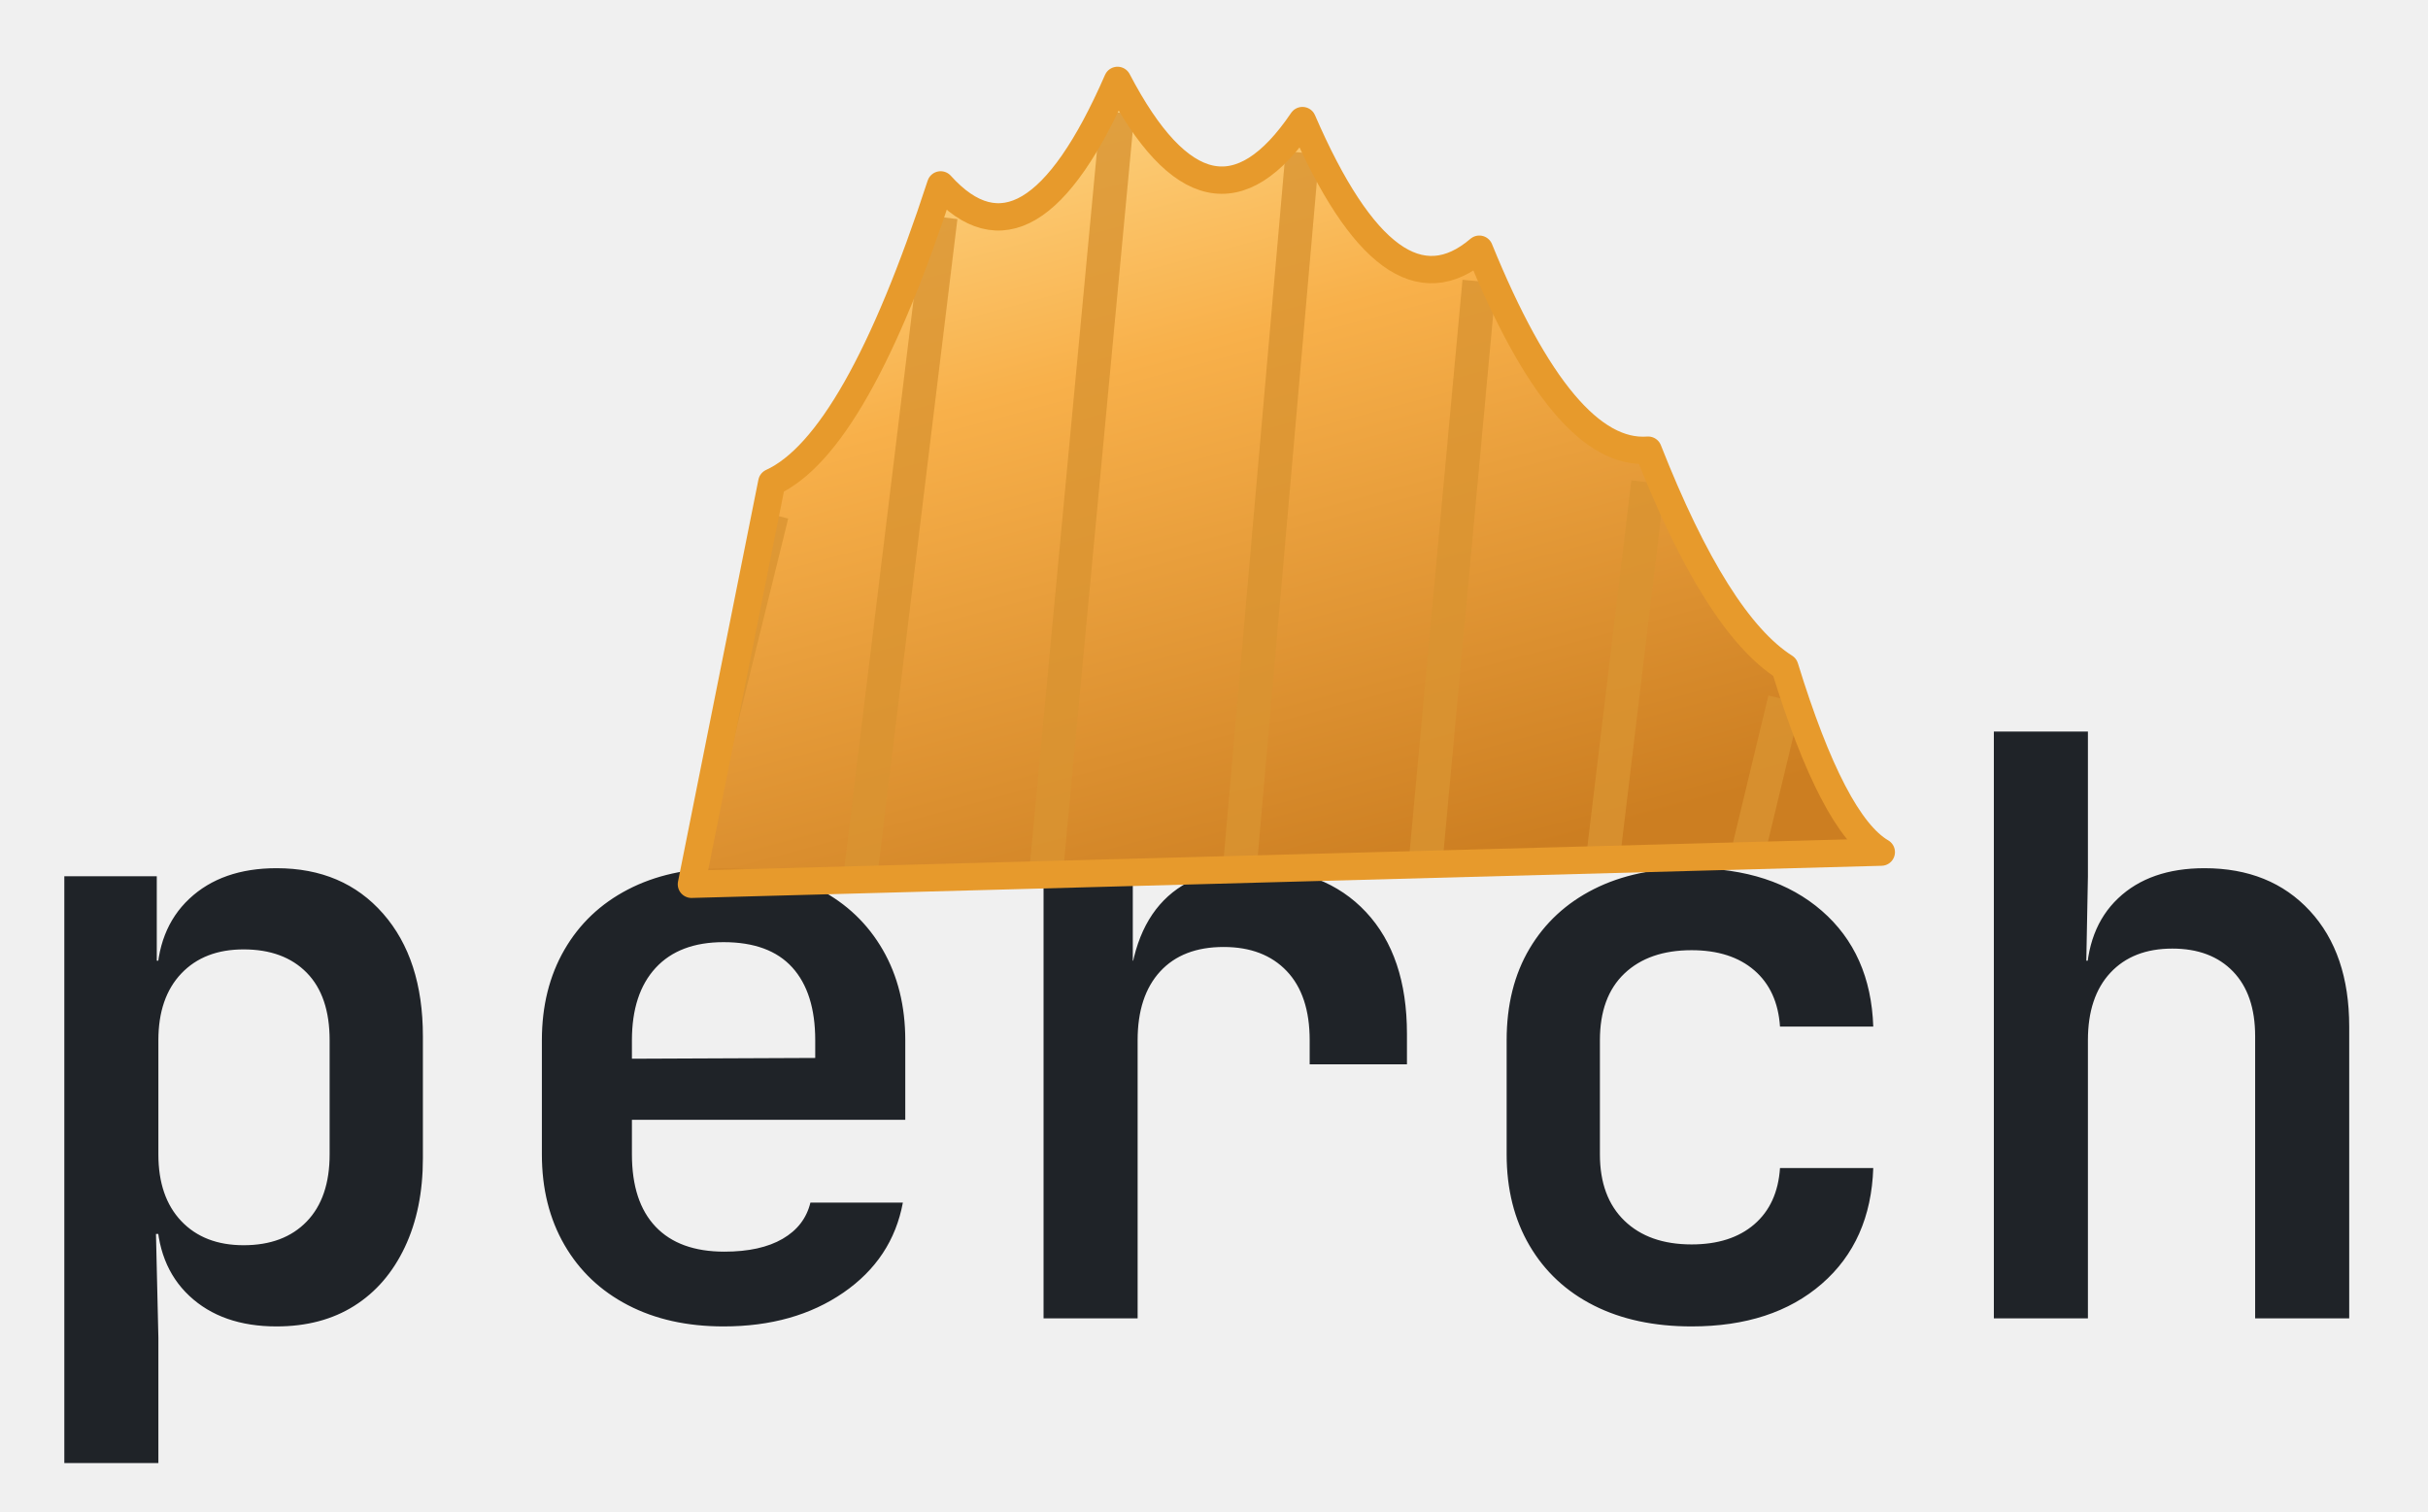
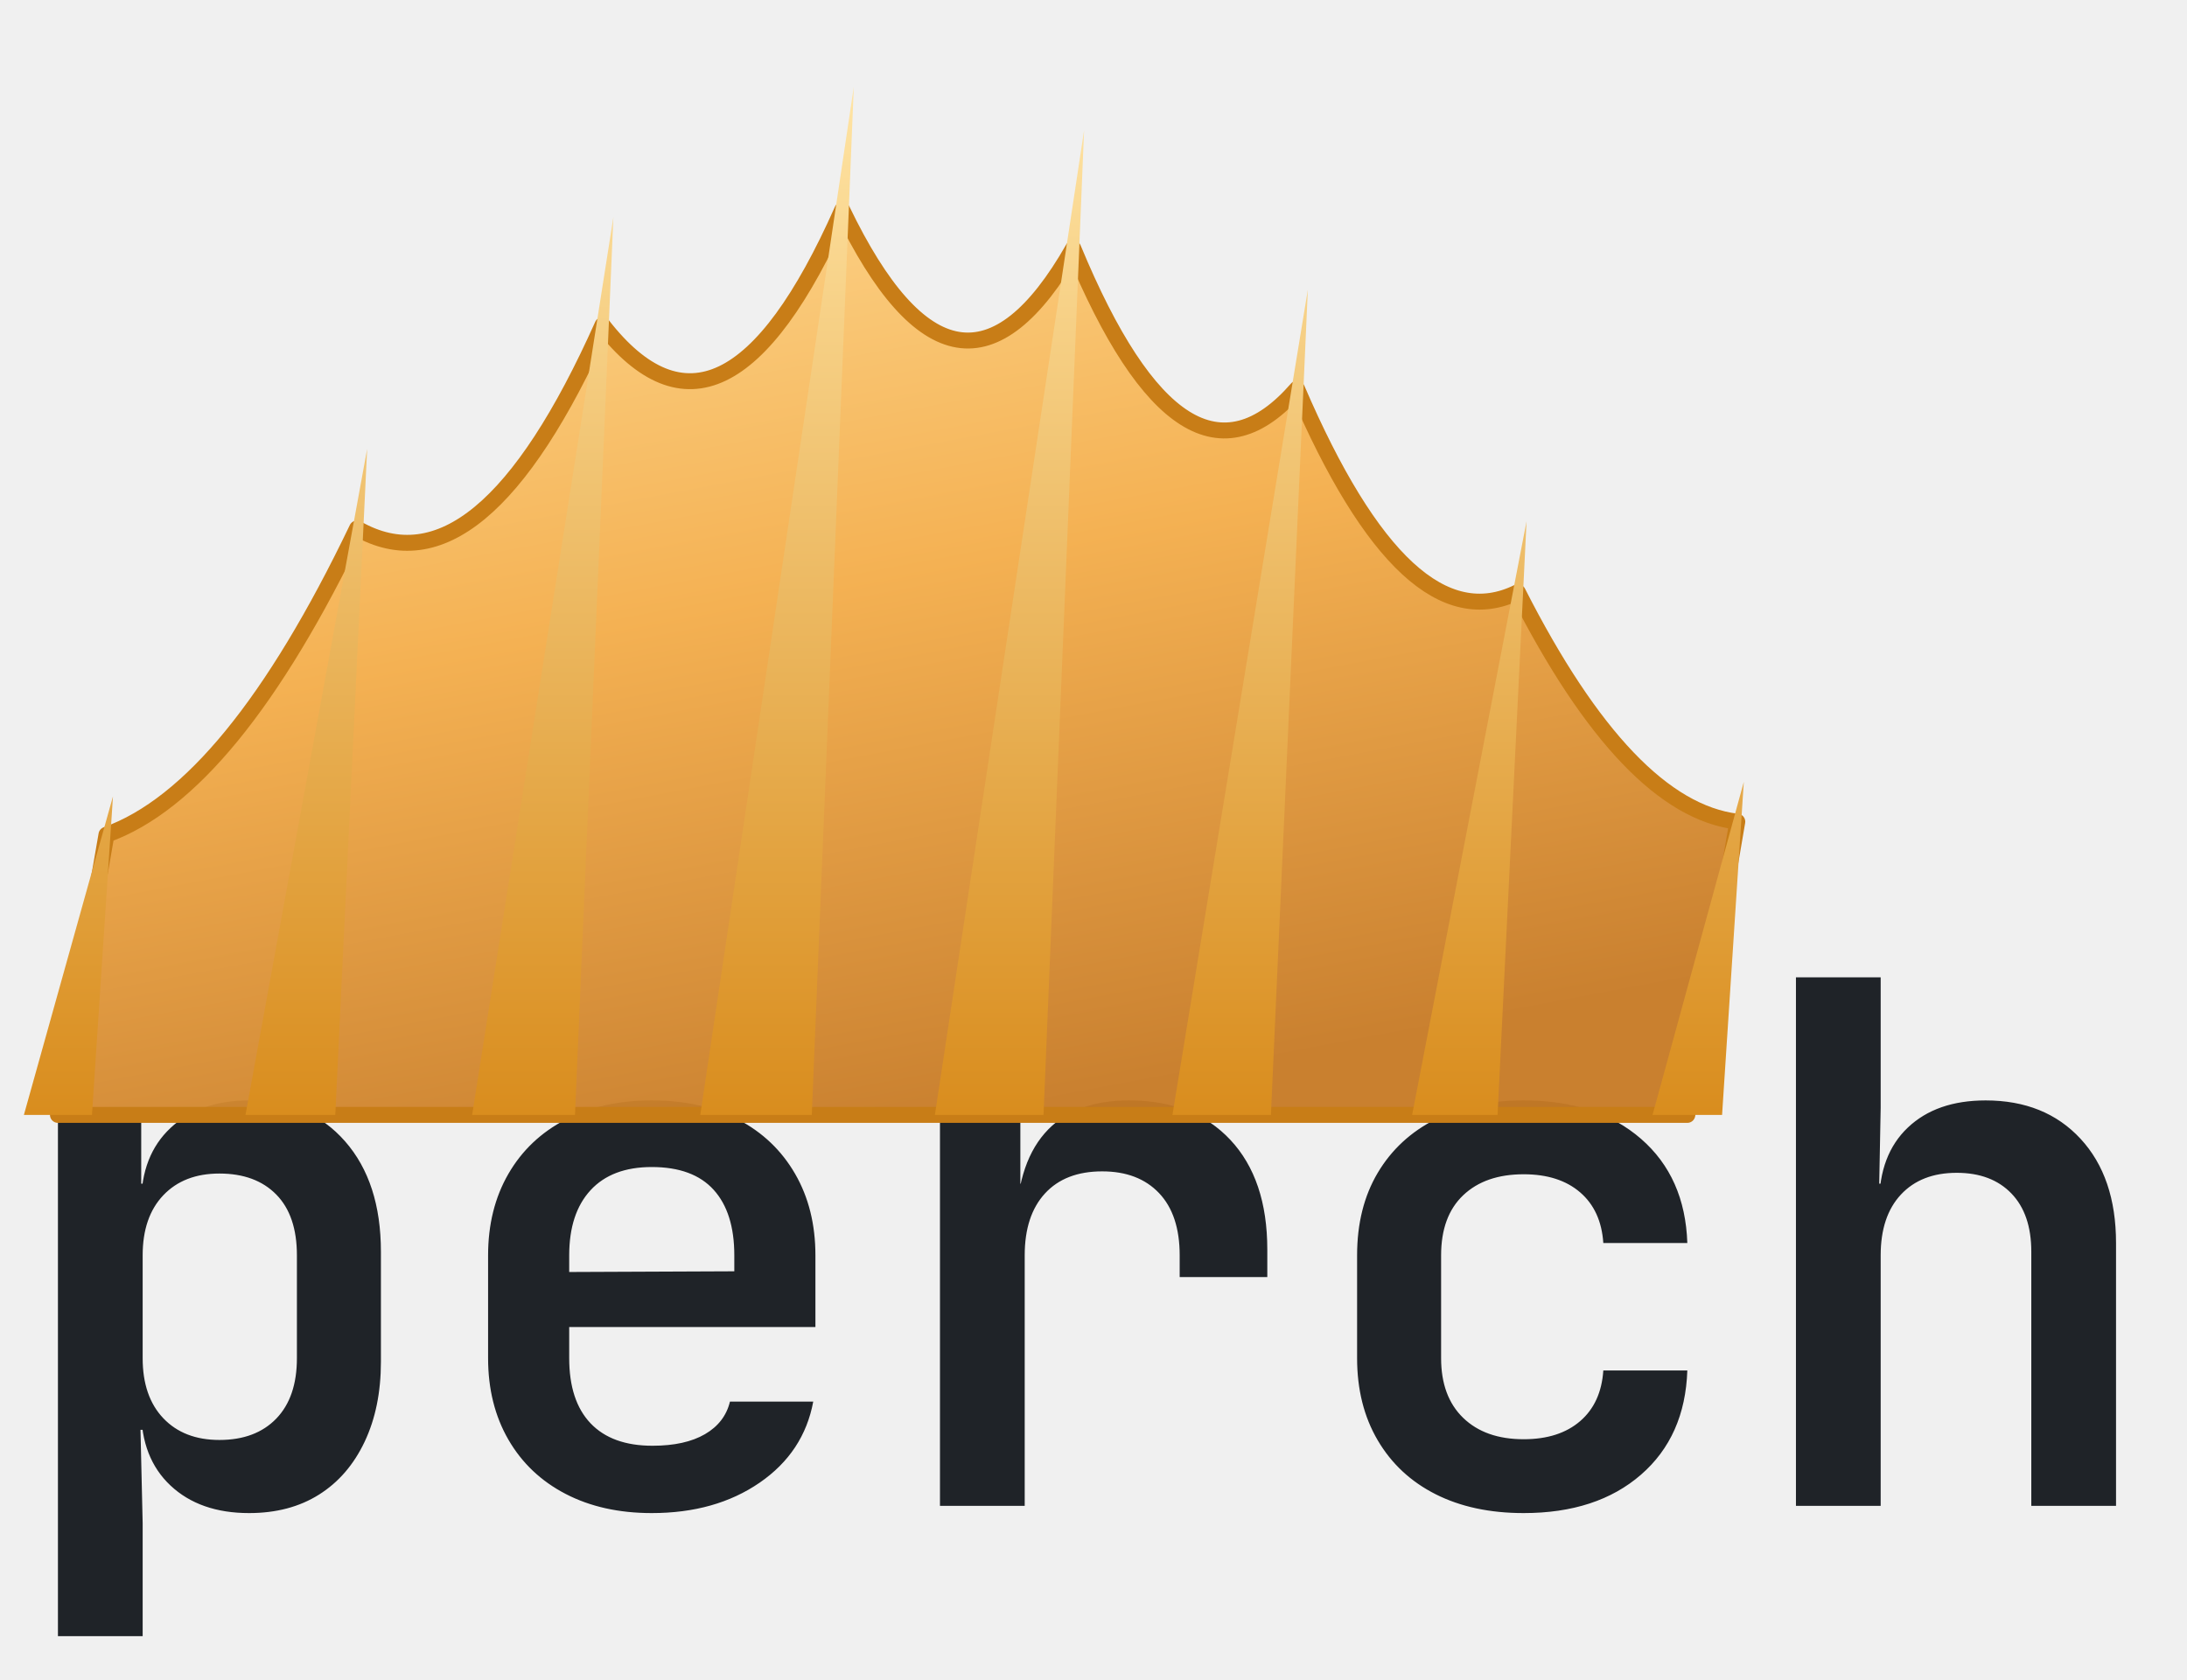
- <svg xmlns="http://www.w3.org/2000/svg" viewBox="0 -164 302 188" role="img" aria-label="perch">
+ <svg xmlns="http://www.w3.org/2000/svg" viewBox="0 -208 302 232" role="img" aria-label="perch">
  <defs>
-     <mask id="finLightOut" maskUnits="userSpaceOnUse" x="-10" y="-180" width="400" height="220">
-       <rect x="-10" y="-180" width="400" height="220" fill="#fff" />
-       <path d="M86 -54 L96 -104 Q106.5 -108.8 117 -141 Q128 -128.8 139 -154 Q150.5 -132 162 -149 Q173 -123.6 184 -133 Q194.5 -107.2 205 -108 Q213.5 -86.4 222 -81 Q228 -61.5 234 -58 Z" fill="#000" />
+     <mask id="finLightOut" maskUnits="userSpaceOnUse" x="-10" y="-200" width="400" height="240">
+       <rect x="-10" y="-200" width="400" height="240" fill="#fff" />
+       <path d="M8 -54 L14.7 -92.7 Q32 -98.9 49.3 -135 Q66.3 -125.3 83.2 -163.1 Q99.8 -141.8 116.3 -179 Q132.3 -145.8 148.2 -173.7 Q163.6 -136.5 179.1 -154.3 Q194.4 -118.7 209.6 -126.2 Q224.8 -96.3 239.9 -94.5 L233 -54 Z" fill="#000" />
    </mask>
    <clipPath id="finLightUnder">
-       <path d="M86 -54 L96 -104 Q106.5 -108.8 117 -141 Q128 -128.8 139 -154 Q150.5 -132 162 -149 Q173 -123.6 184 -133 Q194.5 -107.2 205 -108 Q213.5 -86.4 222 -81 Q228 -61.5 234 -58 Z" />
+       <path d="M8 -54 L14.7 -92.7 Q32 -98.9 49.3 -135 Q66.3 -125.3 83.2 -163.1 Q99.8 -141.8 116.3 -179 Q132.3 -145.8 148.2 -173.7 Q163.6 -136.5 179.1 -154.3 Q194.4 -118.7 209.6 -126.2 Q224.8 -96.3 239.9 -94.5 L233 -54 Z" />
    </clipPath>
  </defs>
  <path d="M19.70 18L8 18L8-55L19.50-55L19.50-44.50L22-44.50L19.50-41.80Q19.50-48.40 23.55-52.20Q27.60-56 34.40-56Q42.70-56 47.65-50.35Q52.60-44.70 52.60-35.10L52.60-19.90Q52.60-13.60 50.35-8.85Q48.10-4.10 44.05-1.55Q40 1 34.40 1Q27.60 1 23.55-2.80Q19.50-6.60 19.50-13.20L22-10.50L19.40-10.50L19.70 2.40L19.70 18M30.30-9.10Q35.30-9.10 38.15-12.05Q41-15 41-20.40L41-34.60Q41-40.10 38.15-43Q35.30-45.90 30.30-45.90Q25.40-45.90 22.55-42.90Q19.70-39.90 19.70-34.60L19.70-20.40Q19.70-15.10 22.55-12.10Q25.40-9.10 30.30-9.10M90 1Q83.20 1 78.10-1.65Q73-4.30 70.20-9.15Q67.40-14 67.40-20.40L67.40-34.60Q67.40-41 70.20-45.85Q73-50.70 78.10-53.35Q83.20-56 90-56Q96.90-56 101.95-53.35Q107-50.70 109.80-45.85Q112.60-41 112.60-34.60L112.60-24.70L78.60-24.70L78.60-20.40Q78.60-14.50 81.55-11.40Q84.50-8.30 90.10-8.30Q94.60-8.30 97.35-9.90Q100.10-11.50 100.80-14.40L112.30-14.40Q111-7.40 104.90-3.20Q98.80 1 90 1M102.20-32.40L101.40-31.50L101.40-34.60Q101.40-40.50 98.55-43.65Q95.70-46.80 90-46.80Q84.50-46.80 81.55-43.60Q78.60-40.40 78.60-34.60L78.60-32.30L102.20-32.40M141.50 0L129.80 0L129.80-55L140.90-55L140.90-44.50L143.80-44.50L140.30-38Q140.30-46.90 144.25-51.45Q148.20-56 155.90-56Q164.80-56 169.90-50.55Q175-45.10 175-35.40L175-31.60L162.90-31.60L162.90-34.60Q162.90-40.20 160.05-43.20Q157.20-46.20 152.20-46.20Q147.10-46.20 144.30-43.15Q141.50-40.10 141.50-34.60L141.50 0M210.40 1Q203.40 1 198.25-1.60Q193.10-4.20 190.25-9.05Q187.40-13.90 187.40-20.40L187.40-34.60Q187.40-41.20 190.25-46Q193.10-50.80 198.25-53.40Q203.40-56 210.40-56Q220.50-56 226.60-50.70Q232.70-45.40 233-36.30L221.40-36.30Q221.10-40.80 218.20-43.30Q215.30-45.80 210.40-45.80Q205.10-45.80 202.05-42.90Q199-40 199-34.60L199-20.40Q199-15.10 202.05-12.15Q205.10-9.20 210.40-9.20Q215.30-9.20 218.20-11.70Q221.10-14.20 221.40-18.70L233-18.70Q232.70-9.60 226.60-4.30Q220.50 1 210.40 1M259.70 0L248 0L248-73L259.70-73L259.70-55L259.50-44.50L262.50-44.50L259.50-41.80Q259.50-48.50 263.45-52.25Q267.40-56 274.20-56Q282.40-56 287.30-50.70Q292.20-45.40 292.20-36.30L292.20 0L280.50 0L280.50-35.10Q280.50-40.30 277.75-43.15Q275-46 270.20-46Q265.30-46 262.50-43Q259.70-40 259.70-34.60" fill="#1f2328" mask="url(#finLightOut)" />
  <g clip-path="url(#finLightUnder)">
    <path d="M19.70 18L8 18L8-55L19.50-55L19.50-44.50L22-44.50L19.50-41.80Q19.50-48.40 23.55-52.20Q27.60-56 34.40-56Q42.70-56 47.65-50.35Q52.60-44.70 52.60-35.10L52.60-19.90Q52.60-13.60 50.35-8.85Q48.10-4.10 44.05-1.55Q40 1 34.40 1Q27.60 1 23.55-2.80Q19.50-6.60 19.50-13.20L22-10.50L19.40-10.50L19.70 2.40L19.70 18M30.30-9.10Q35.30-9.10 38.15-12.05Q41-15 41-20.40L41-34.60Q41-40.10 38.15-43Q35.30-45.90 30.30-45.90Q25.40-45.90 22.55-42.90Q19.70-39.90 19.70-34.60L19.70-20.40Q19.70-15.10 22.55-12.10Q25.40-9.10 30.30-9.10M90 1Q83.20 1 78.10-1.65Q73-4.30 70.20-9.15Q67.40-14 67.40-20.40L67.40-34.60Q67.40-41 70.20-45.85Q73-50.70 78.10-53.35Q83.20-56 90-56Q96.90-56 101.95-53.35Q107-50.70 109.80-45.85Q112.60-41 112.60-34.60L112.60-24.70L78.60-24.70L78.60-20.40Q78.60-14.50 81.55-11.40Q84.50-8.30 90.10-8.30Q94.60-8.30 97.35-9.90Q100.10-11.50 100.80-14.40L112.30-14.40Q111-7.40 104.90-3.20Q98.80 1 90 1M102.20-32.40L101.40-31.50L101.40-34.60Q101.40-40.50 98.55-43.65Q95.70-46.80 90-46.80Q84.50-46.80 81.55-43.60Q78.60-40.40 78.60-34.60L78.60-32.30L102.20-32.40M141.50 0L129.80 0L129.80-55L140.90-55L140.90-44.50L143.80-44.50L140.30-38Q140.30-46.90 144.25-51.45Q148.20-56 155.90-56Q164.80-56 169.90-50.55Q175-45.10 175-35.40L175-31.60L162.90-31.60L162.90-34.60Q162.90-40.20 160.05-43.20Q157.20-46.20 152.20-46.20Q147.10-46.20 144.30-43.15Q141.50-40.10 141.50-34.60L141.50 0M210.40 1Q203.40 1 198.25-1.60Q193.10-4.20 190.25-9.05Q187.40-13.90 187.40-20.40L187.40-34.60Q187.40-41.20 190.25-46Q193.10-50.80 198.25-53.40Q203.40-56 210.40-56Q220.50-56 226.60-50.70Q232.70-45.40 233-36.30L221.40-36.30Q221.10-40.80 218.20-43.30Q215.30-45.80 210.40-45.80Q205.10-45.80 202.05-42.90Q199-40 199-34.60L199-20.40Q199-15.10 202.05-12.15Q205.10-9.20 210.40-9.20Q215.30-9.20 218.20-11.70Q221.10-14.20 221.40-18.70L233-18.70Q232.70-9.60 226.60-4.30Q220.50 1 210.40 1M259.70 0L248 0L248-73L259.70-73L259.70-55L259.50-44.50L262.50-44.50L259.50-41.80Q259.50-48.50 263.45-52.25Q267.40-56 274.20-56Q282.40-56 287.30-50.70Q292.20-45.40 292.20-36.30L292.20 0L280.50 0L280.50-35.10Q280.50-40.30 277.75-43.15Q275-46 270.20-46Q265.30-46 262.50-43Q259.70-40 259.70-34.60" fill="#1f2328" fill-opacity="0.3" />
  </g>
  <defs>
-     <linearGradient id="finLight" x1="0.2" y1="0" x2="0.6" y2="1">
-       <stop offset="0%" stop-color="#ffd680" />
-       <stop offset="36%" stop-color="#f9ab3c" />
-       <stop offset="100%" stop-color="#c9740f" />
+     <linearGradient id="finLight" x1="0.2" y1="0" x2="0.55" y2="1">
+       <stop offset="0%" stop-color="#ffd07a" />
+       <stop offset="45%" stop-color="#f5a637" />
+       <stop offset="100%" stop-color="#c26c0d" />
    </linearGradient>
-     <clipPath id="finLightClip">
-       <path d="M86 -54 L96 -104 Q106.5 -108.8 117 -141 Q128 -128.8 139 -154 Q150.5 -132 162 -149 Q173 -123.6 184 -133 Q194.5 -107.2 205 -108 Q213.5 -86.4 222 -81 Q228 -61.5 234 -58 Z" />
-     </clipPath>
+     <linearGradient id="finLightSpine" x1="0" y1="0" x2="0" y2="1">
+       <stop offset="0%" stop-color="#ffe4a4" />
+       <stop offset="100%" stop-color="#d98d1e" />
+     </linearGradient>
  </defs>
  <g>
-     <path d="M86 -54 L96 -104 Q106.5 -108.8 117 -141 Q128 -128.8 139 -154 Q150.5 -132 162 -149 Q173 -123.6 184 -133 Q194.5 -107.2 205 -108 Q213.5 -86.4 222 -81 Q228 -61.5 234 -58 Z" fill="url(#finLight)" fill-opacity="0.92" />
-     <g clip-path="url(#finLightClip)">
-       <path d="M96 -100 L85 -55.3 M117 -137 L107.1 -55.8 M139 -150 L130.2 -56.4 M162 -145 L154.3 -57.1 M184 -129 L177.4 -57.6 M205 -104 L199.5 -58.2 M222 -77 L217.6 -58.7" fill="none" stroke="#d99331" stroke-opacity="0.8" stroke-width="4.2" />
-     </g>
-     <path d="M86 -54 L96 -104 Q106.5 -108.8 117 -141 Q128 -128.8 139 -154 Q150.5 -132 162 -149 Q173 -123.6 184 -133 Q194.5 -107.2 205 -108 Q213.5 -86.4 222 -81 Q228 -61.5 234 -58 Z" fill="none" stroke="#e79a2c" stroke-width="3.4" stroke-linejoin="round" stroke-linecap="round" />
+     <path d="M8 -54 L14.7 -92.7 Q32 -98.9 49.3 -135 Q66.3 -125.3 83.2 -163.1 Q99.8 -141.8 116.3 -179 Q132.3 -145.8 148.2 -173.7 Q163.6 -136.5 179.1 -154.3 Q194.4 -118.7 209.6 -126.2 Q224.8 -96.3 239.9 -94.5 L233 -54 Z" fill="url(#finLight)" fill-opacity="0.85" />
+     <path d="M8 -54 L14.7 -92.7 Q32 -98.9 49.3 -135 Q66.3 -125.3 83.2 -163.1 Q99.8 -141.8 116.3 -179 Q132.3 -145.8 148.2 -173.7 Q163.6 -136.5 179.1 -154.3 Q194.4 -118.7 209.6 -126.2 Q224.8 -96.3 239.9 -94.5 L233 -54 Z" fill="none" stroke="#c87d17" stroke-width="2.2" stroke-linejoin="round" />
+     <path d="M3.3 -54 L15.6 -98 L12.7 -54 Z M33.9 -54 L50.7 -146 L46.3 -54 Z M65.2 -54 L84.7 -178 L79.4 -54 Z M96.7 -54 L117.9 -196 L112.1 -54 Z M129.1 -54 L149.7 -190 L144.1 -54 Z M161.9 -54 L180.6 -168 L175.5 -54 Z M195 -54 L210.8 -136 L206.8 -54 Z M228.2 -54 L240.8 -100 L237.8 -54 Z" fill="url(#finLightSpine)" />
  </g>
</svg>
